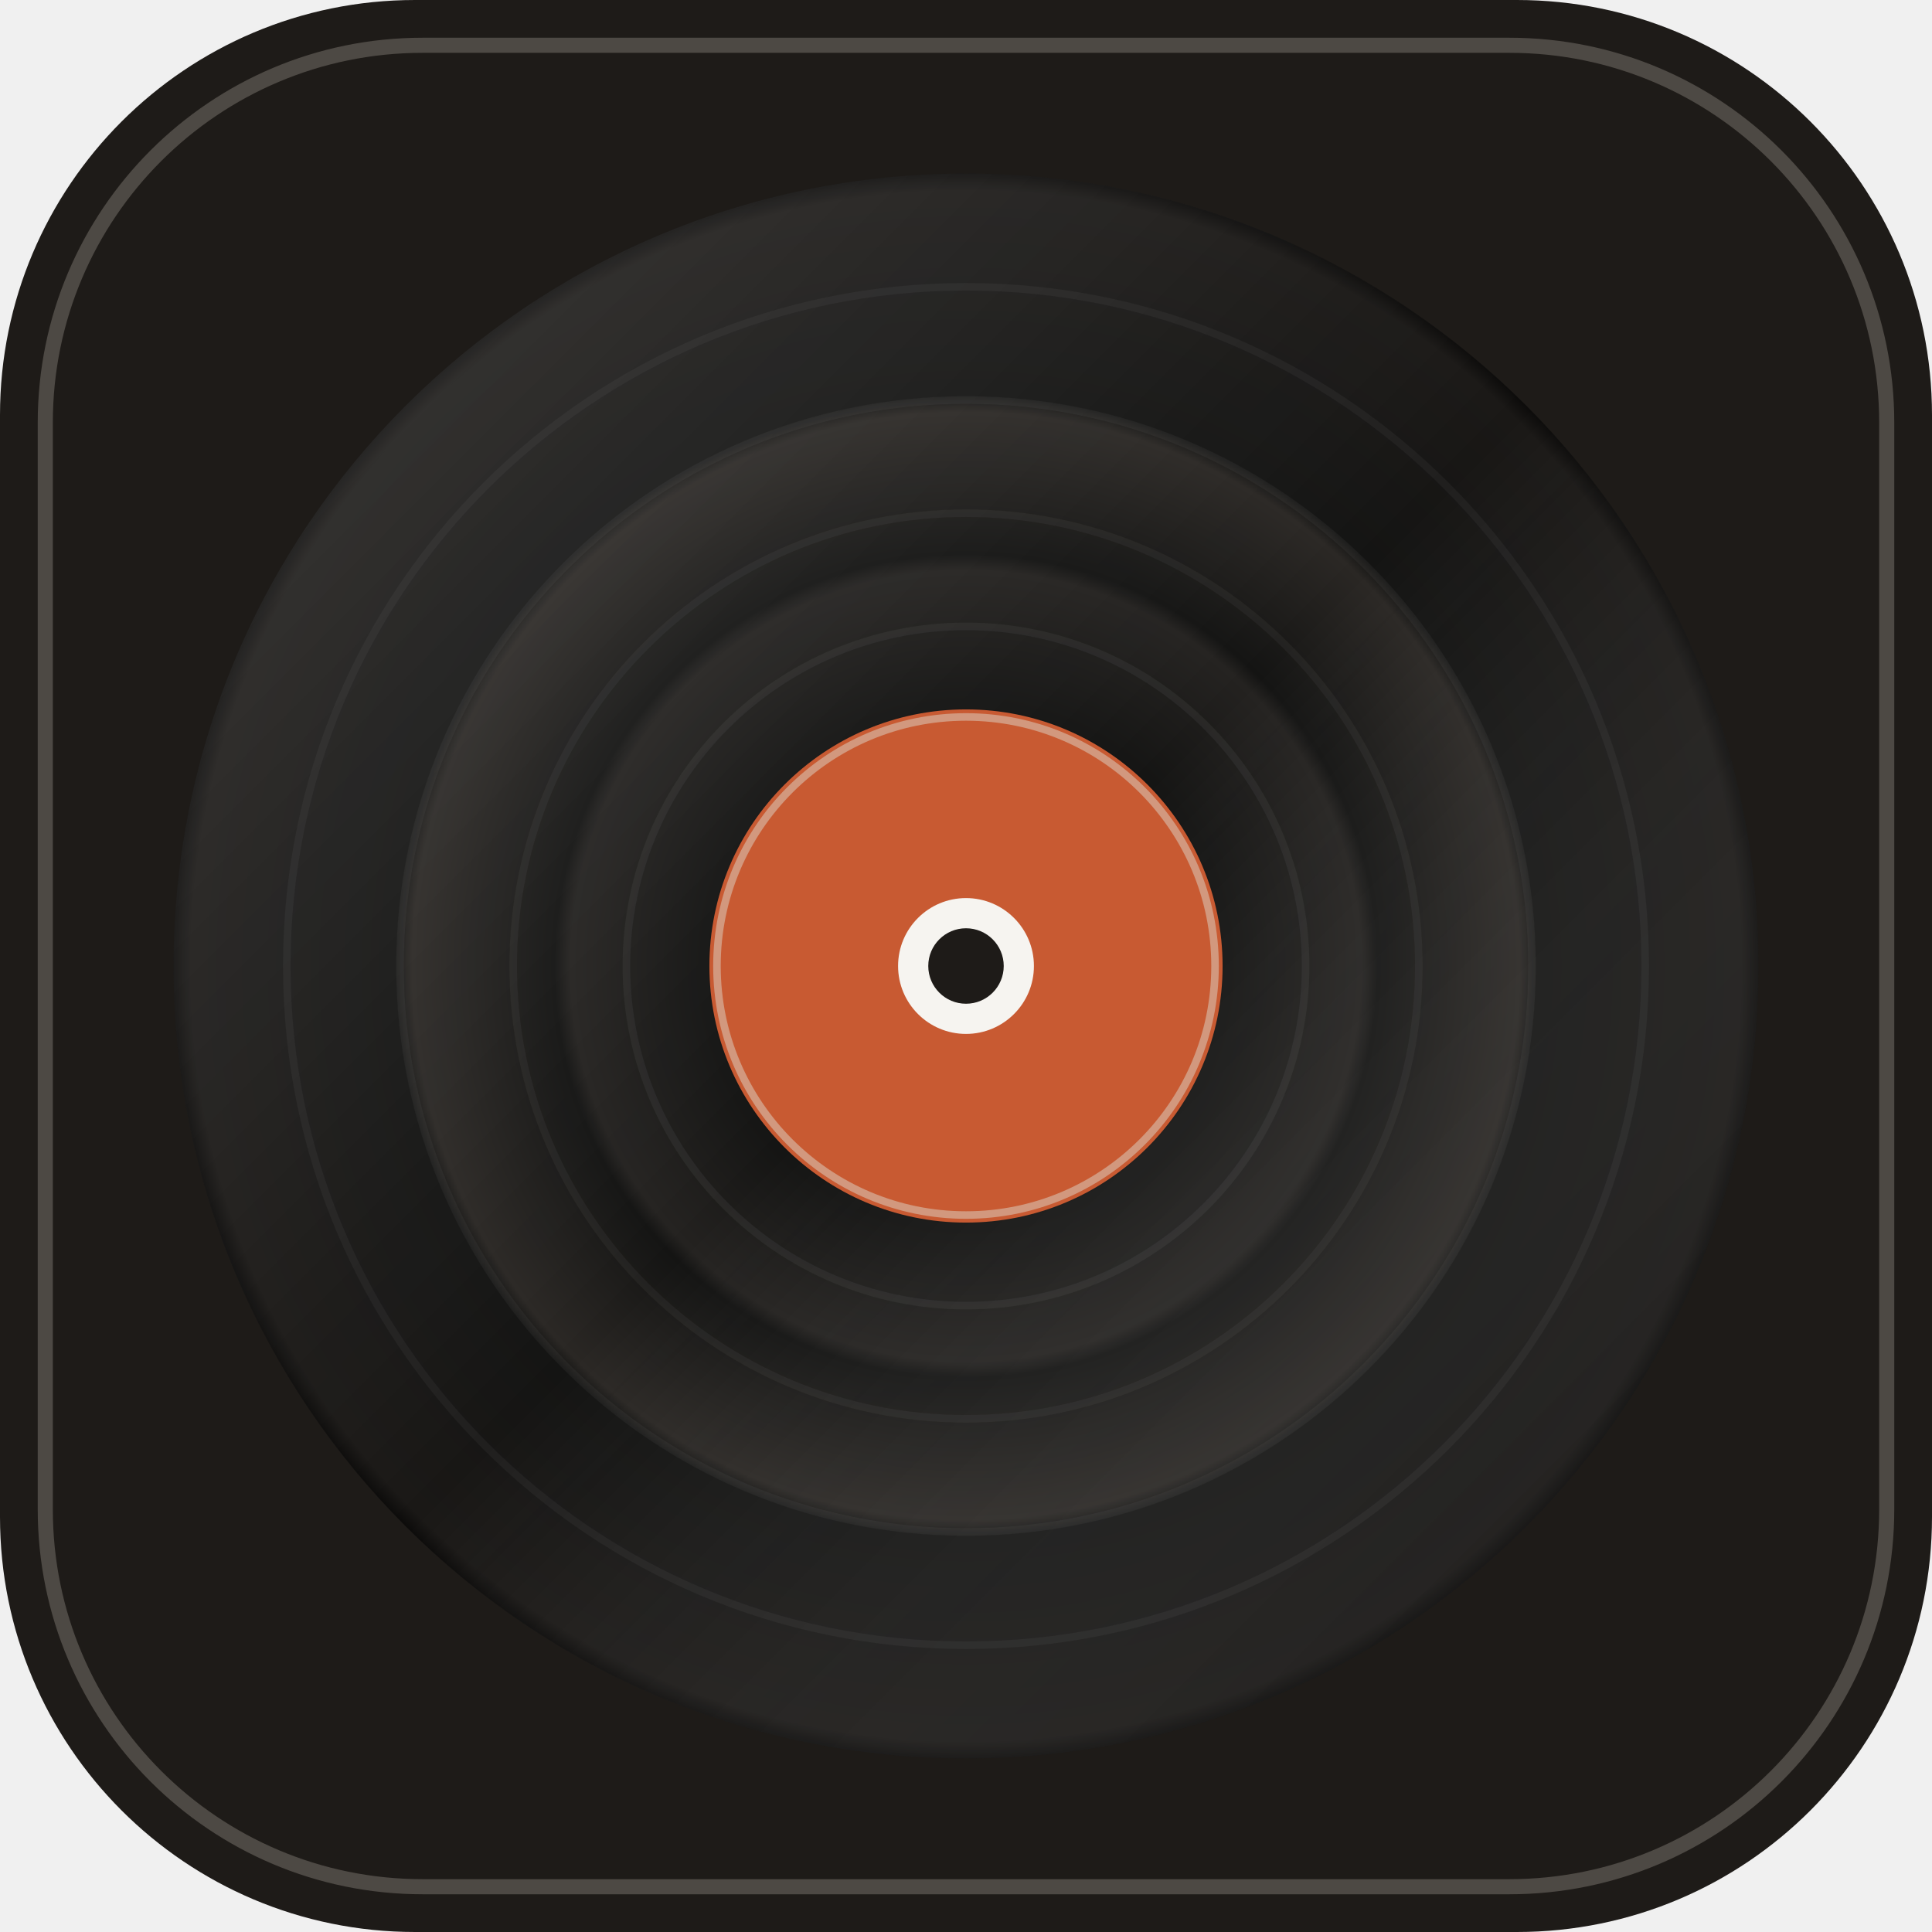
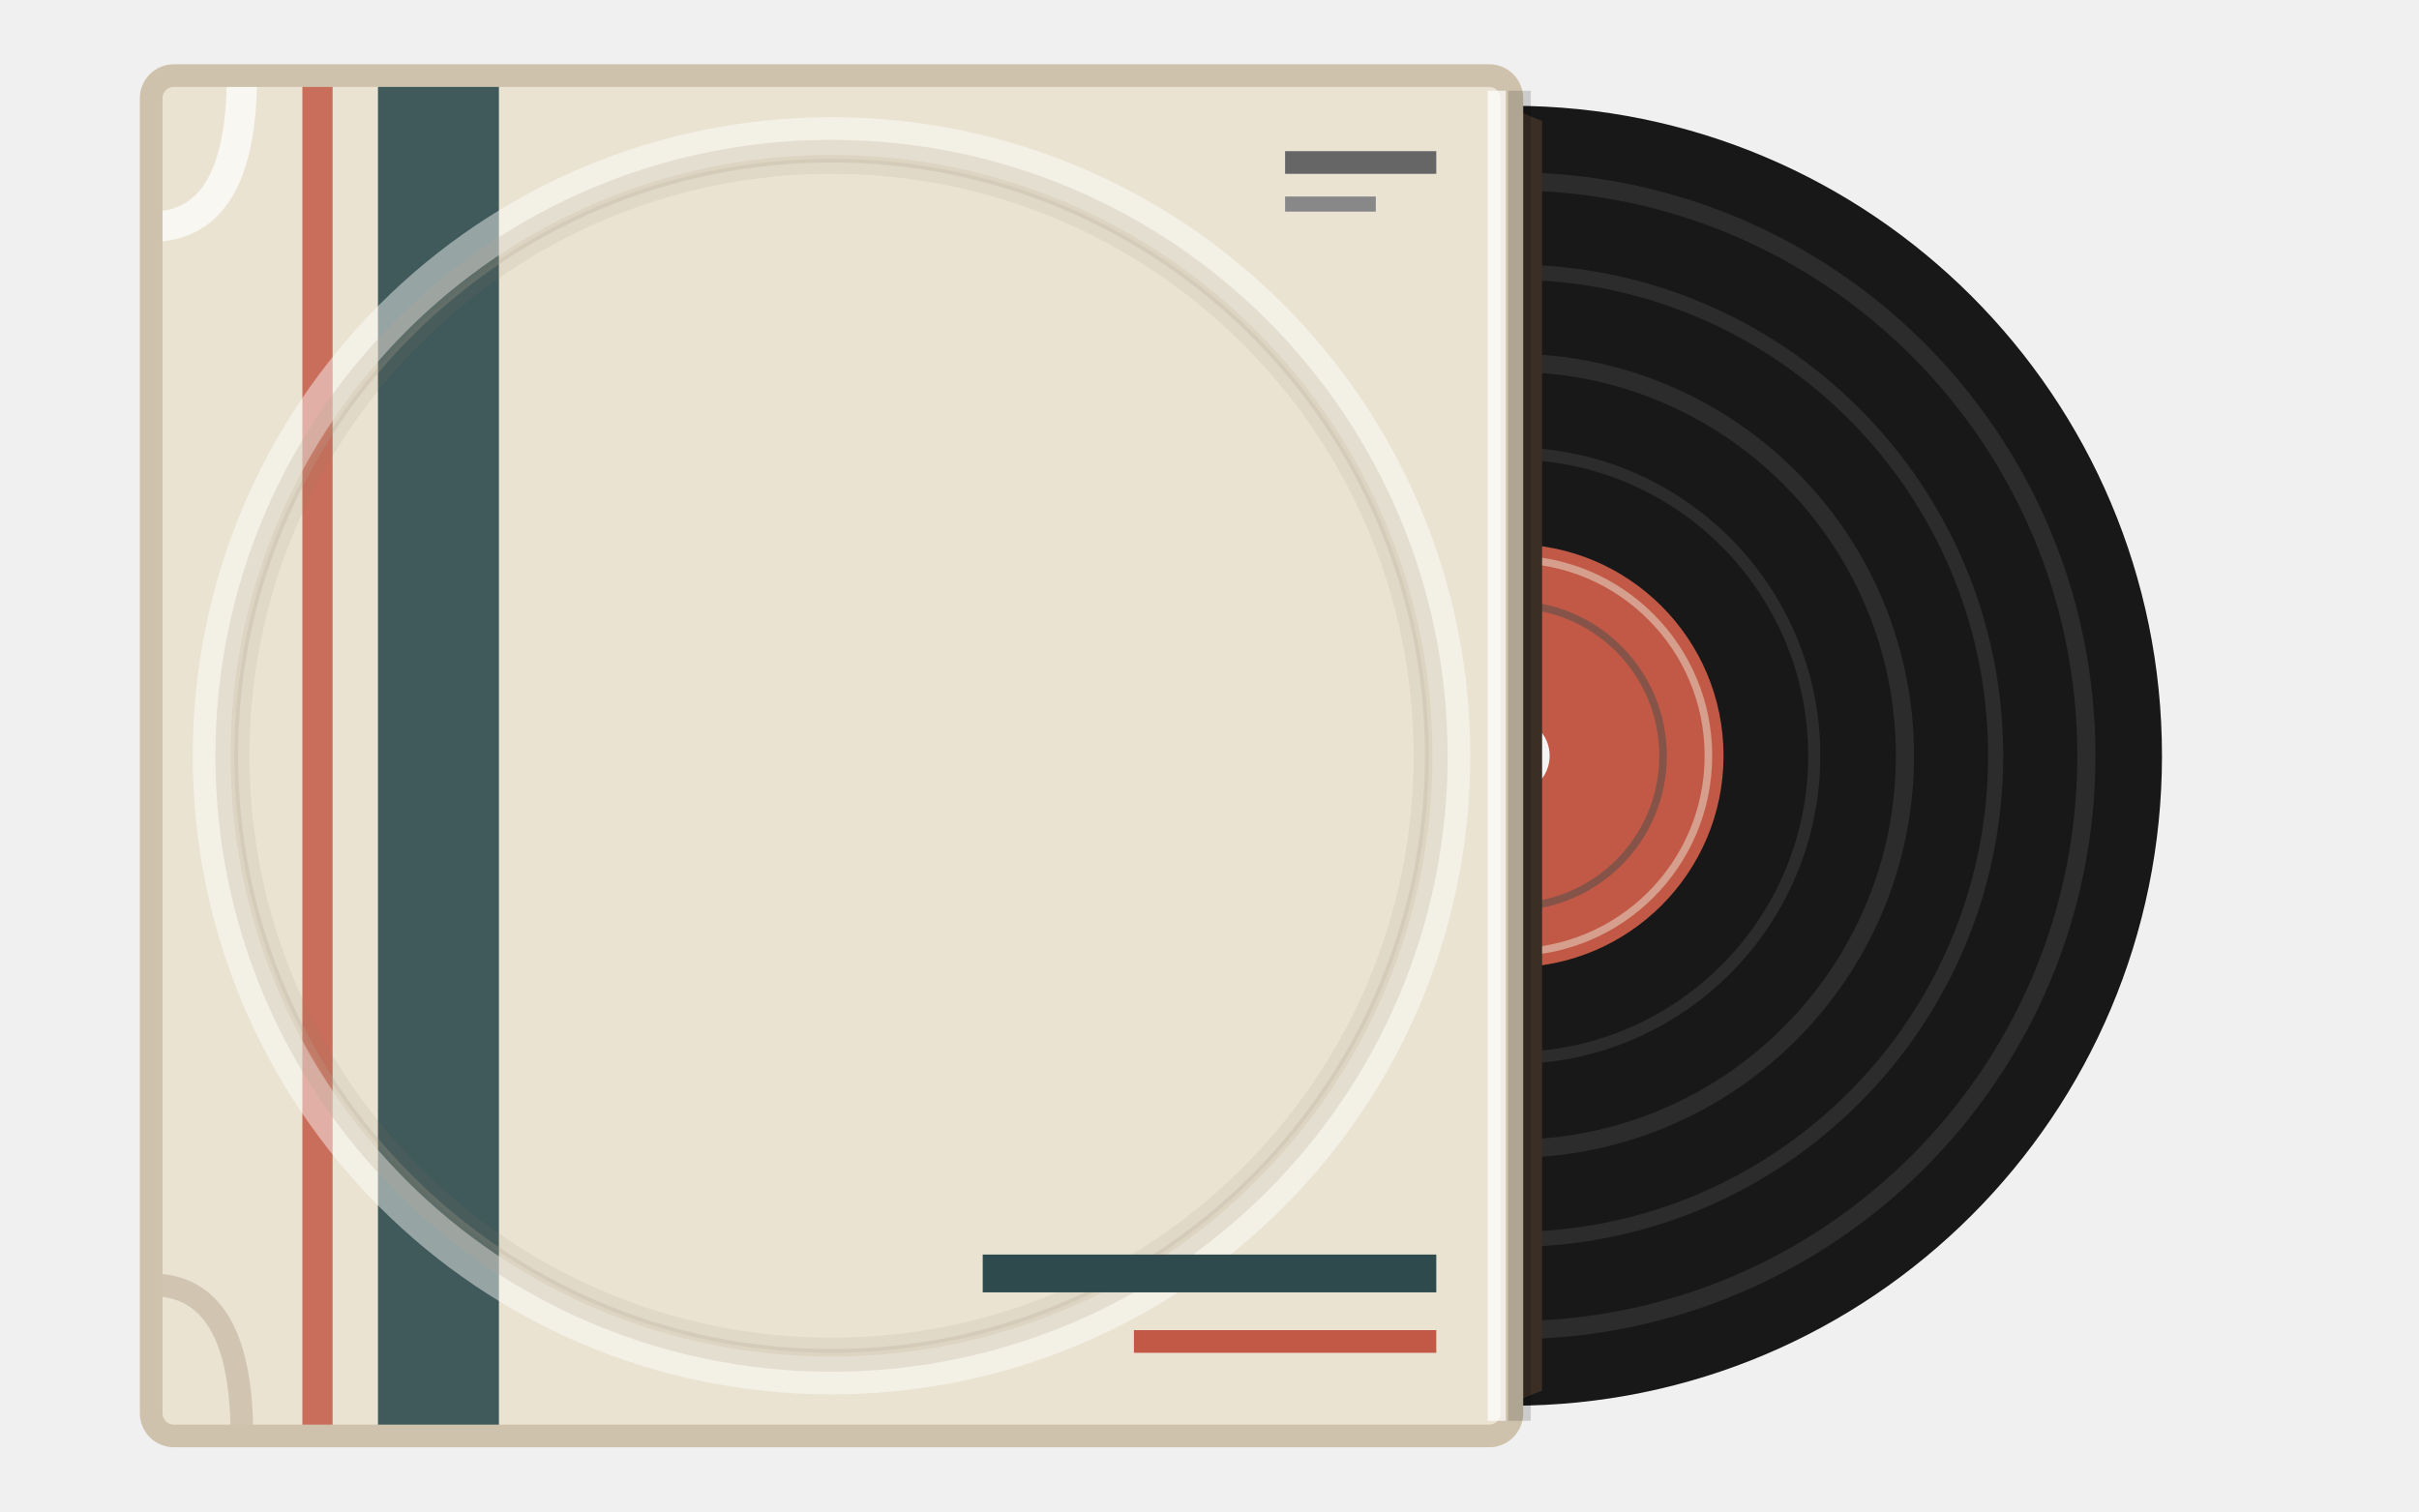
- <svg xmlns="http://www.w3.org/2000/svg" viewBox="0 0 512 512" width="512" height="512">
-   <defs>
-     <radialGradient id="vinyl" cx="50%" cy="50%" r="50%">
-       <stop offset="0%" stop-color="#C85A32" />
-       <stop offset="30%" stop-color="#C85A32" />
-       <stop offset="32%" stop-color="#141413" />
-       <stop offset="50%" stop-color="#242220" />
-       <stop offset="52%" stop-color="#141413" />
-       <stop offset="70%" stop-color="#2A2724" />
-       <stop offset="72%" stop-color="#141413" />
-       <stop offset="98%" stop-color="#1A1816" />
-       <stop offset="100%" stop-color="#0D0C0B" />
-     </radialGradient>
-     <linearGradient id="shine" x1="0%" y1="0%" x2="100%" y2="100%">
-       <stop offset="0%" stop-color="#FFFFFF" stop-opacity="0.15" />
-       <stop offset="50%" stop-color="#FFFFFF" stop-opacity="0" />
-       <stop offset="100%" stop-color="#000000" stop-opacity="0.3" />
-     </linearGradient>
-   </defs>
-   <rect width="512" height="512" rx="110" fill="#1E1B18" />
-   <rect x="12" y="12" width="488" height="488" rx="100" fill="none" stroke="#DCD6CB" stroke-width="4" stroke-opacity="0.25" />
-   <circle cx="256" cy="256" r="210" fill="url(#vinyl)" />
-   <circle cx="256" cy="256" r="210" fill="url(#shine)" />
-   <circle cx="256" cy="256" r="180" fill="none" stroke="#FFFFFF" stroke-opacity="0.04" stroke-width="2" />
-   <circle cx="256" cy="256" r="150" fill="none" stroke="#FFFFFF" stroke-opacity="0.04" stroke-width="2" />
-   <circle cx="256" cy="256" r="120" fill="none" stroke="#FFFFFF" stroke-opacity="0.04" stroke-width="2" />
-   <circle cx="256" cy="256" r="90" fill="none" stroke="#FFFFFF" stroke-opacity="0.05" stroke-width="2" />
-   <circle cx="256" cy="256" r="68" fill="#C85A32" />
-   <circle cx="256" cy="256" r="66" fill="none" stroke="#DCD6CB" stroke-width="2" stroke-opacity="0.5" />
-   <circle cx="256" cy="256" r="18" fill="#F6F4F0" />
-   <circle cx="256" cy="256" r="10" fill="#1E1B18" />
+ <svg xmlns="http://www.w3.org/2000/svg" viewBox="0 0 160 100" width="100%" height="100%">
+   <g id="vinyl-record">
+     <circle cx="100" cy="50" r="43" fill="#181818" />
+     <circle cx="100" cy="50" r="38" fill="none" stroke="#2c2c2c" stroke-width="1.2" />
+     <circle cx="100" cy="50" r="32" fill="none" stroke="#2c2c2c" stroke-width="1" />
+     <circle cx="100" cy="50" r="26" fill="none" stroke="#2c2c2c" stroke-width="1.2" />
+     <circle cx="100" cy="50" r="20" fill="none" stroke="#2c2c2c" stroke-width="0.8" />
+     <circle cx="100" cy="50" r="14" fill="#C25946" />
+     <circle cx="100" cy="50" r="13" fill="none" stroke="#EAE3D2" stroke-width="0.5" opacity="0.5" />
+     <circle cx="100" cy="50" r="10" fill="none" stroke="#2E4A4D" stroke-width="0.5" opacity="0.4" />
+     <circle cx="100" cy="50" r="2.5" fill="#F4F4F4" />
+   </g>
+   <g id="record-jacket">
+     <path d="M 97 6 L 102 8 L 102 92 L 97 94 Z" fill="#3B2E24" />
+     <rect x="10" y="5" width="90" height="90" rx="1.5" fill="#EAE3D2" />
+     <rect x="20" y="5" width="2" height="90" fill="#C25946" opacity="0.85" />
+     <rect x="25" y="5" width="8" height="90" fill="#2E4A4D" opacity="0.9" />
+     <circle cx="55" cy="50" r="41" fill="none" stroke="#FFFFFF" stroke-width="2.5" opacity="0.45" />
+     <circle cx="55" cy="50" r="40" fill="none" stroke="#B8A892" stroke-width="1.5" opacity="0.25" />
+     <circle cx="55" cy="50" r="39" fill="none" stroke="#8A7B66" stroke-width="1" opacity="0.1" />
+     <rect x="85" y="10" width="10" height="1.5" fill="#666666" />
+     <rect x="85" y="13" width="6" height="1" fill="#888888" />
+     <rect x="65" y="83" width="30" height="2.5" fill="#2E4A4D" />
+     <rect x="75" y="88" width="20" height="1.5" fill="#C25946" />
+     <path d="M 10 15 Q 16 15 16 5" fill="none" stroke="#FFFFFF" stroke-width="2" opacity="0.7" />
+     <path d="M 10 85 Q 16 85 16 95" fill="none" stroke="#B8A892" stroke-width="1.5" opacity="0.5" />
+     <rect x="10" y="5" width="90" height="90" rx="1.5" fill="none" stroke="#CFC2AC" stroke-width="1.5" />
+     <line x1="99" y1="6" x2="99" y2="94" stroke="#FFFFFF" stroke-width="1.2" opacity="0.7" />
+     <line x1="100.5" y1="6" x2="100.5" y2="94" stroke="#000000" stroke-width="1.5" opacity="0.15" />
+   </g>
</svg>
